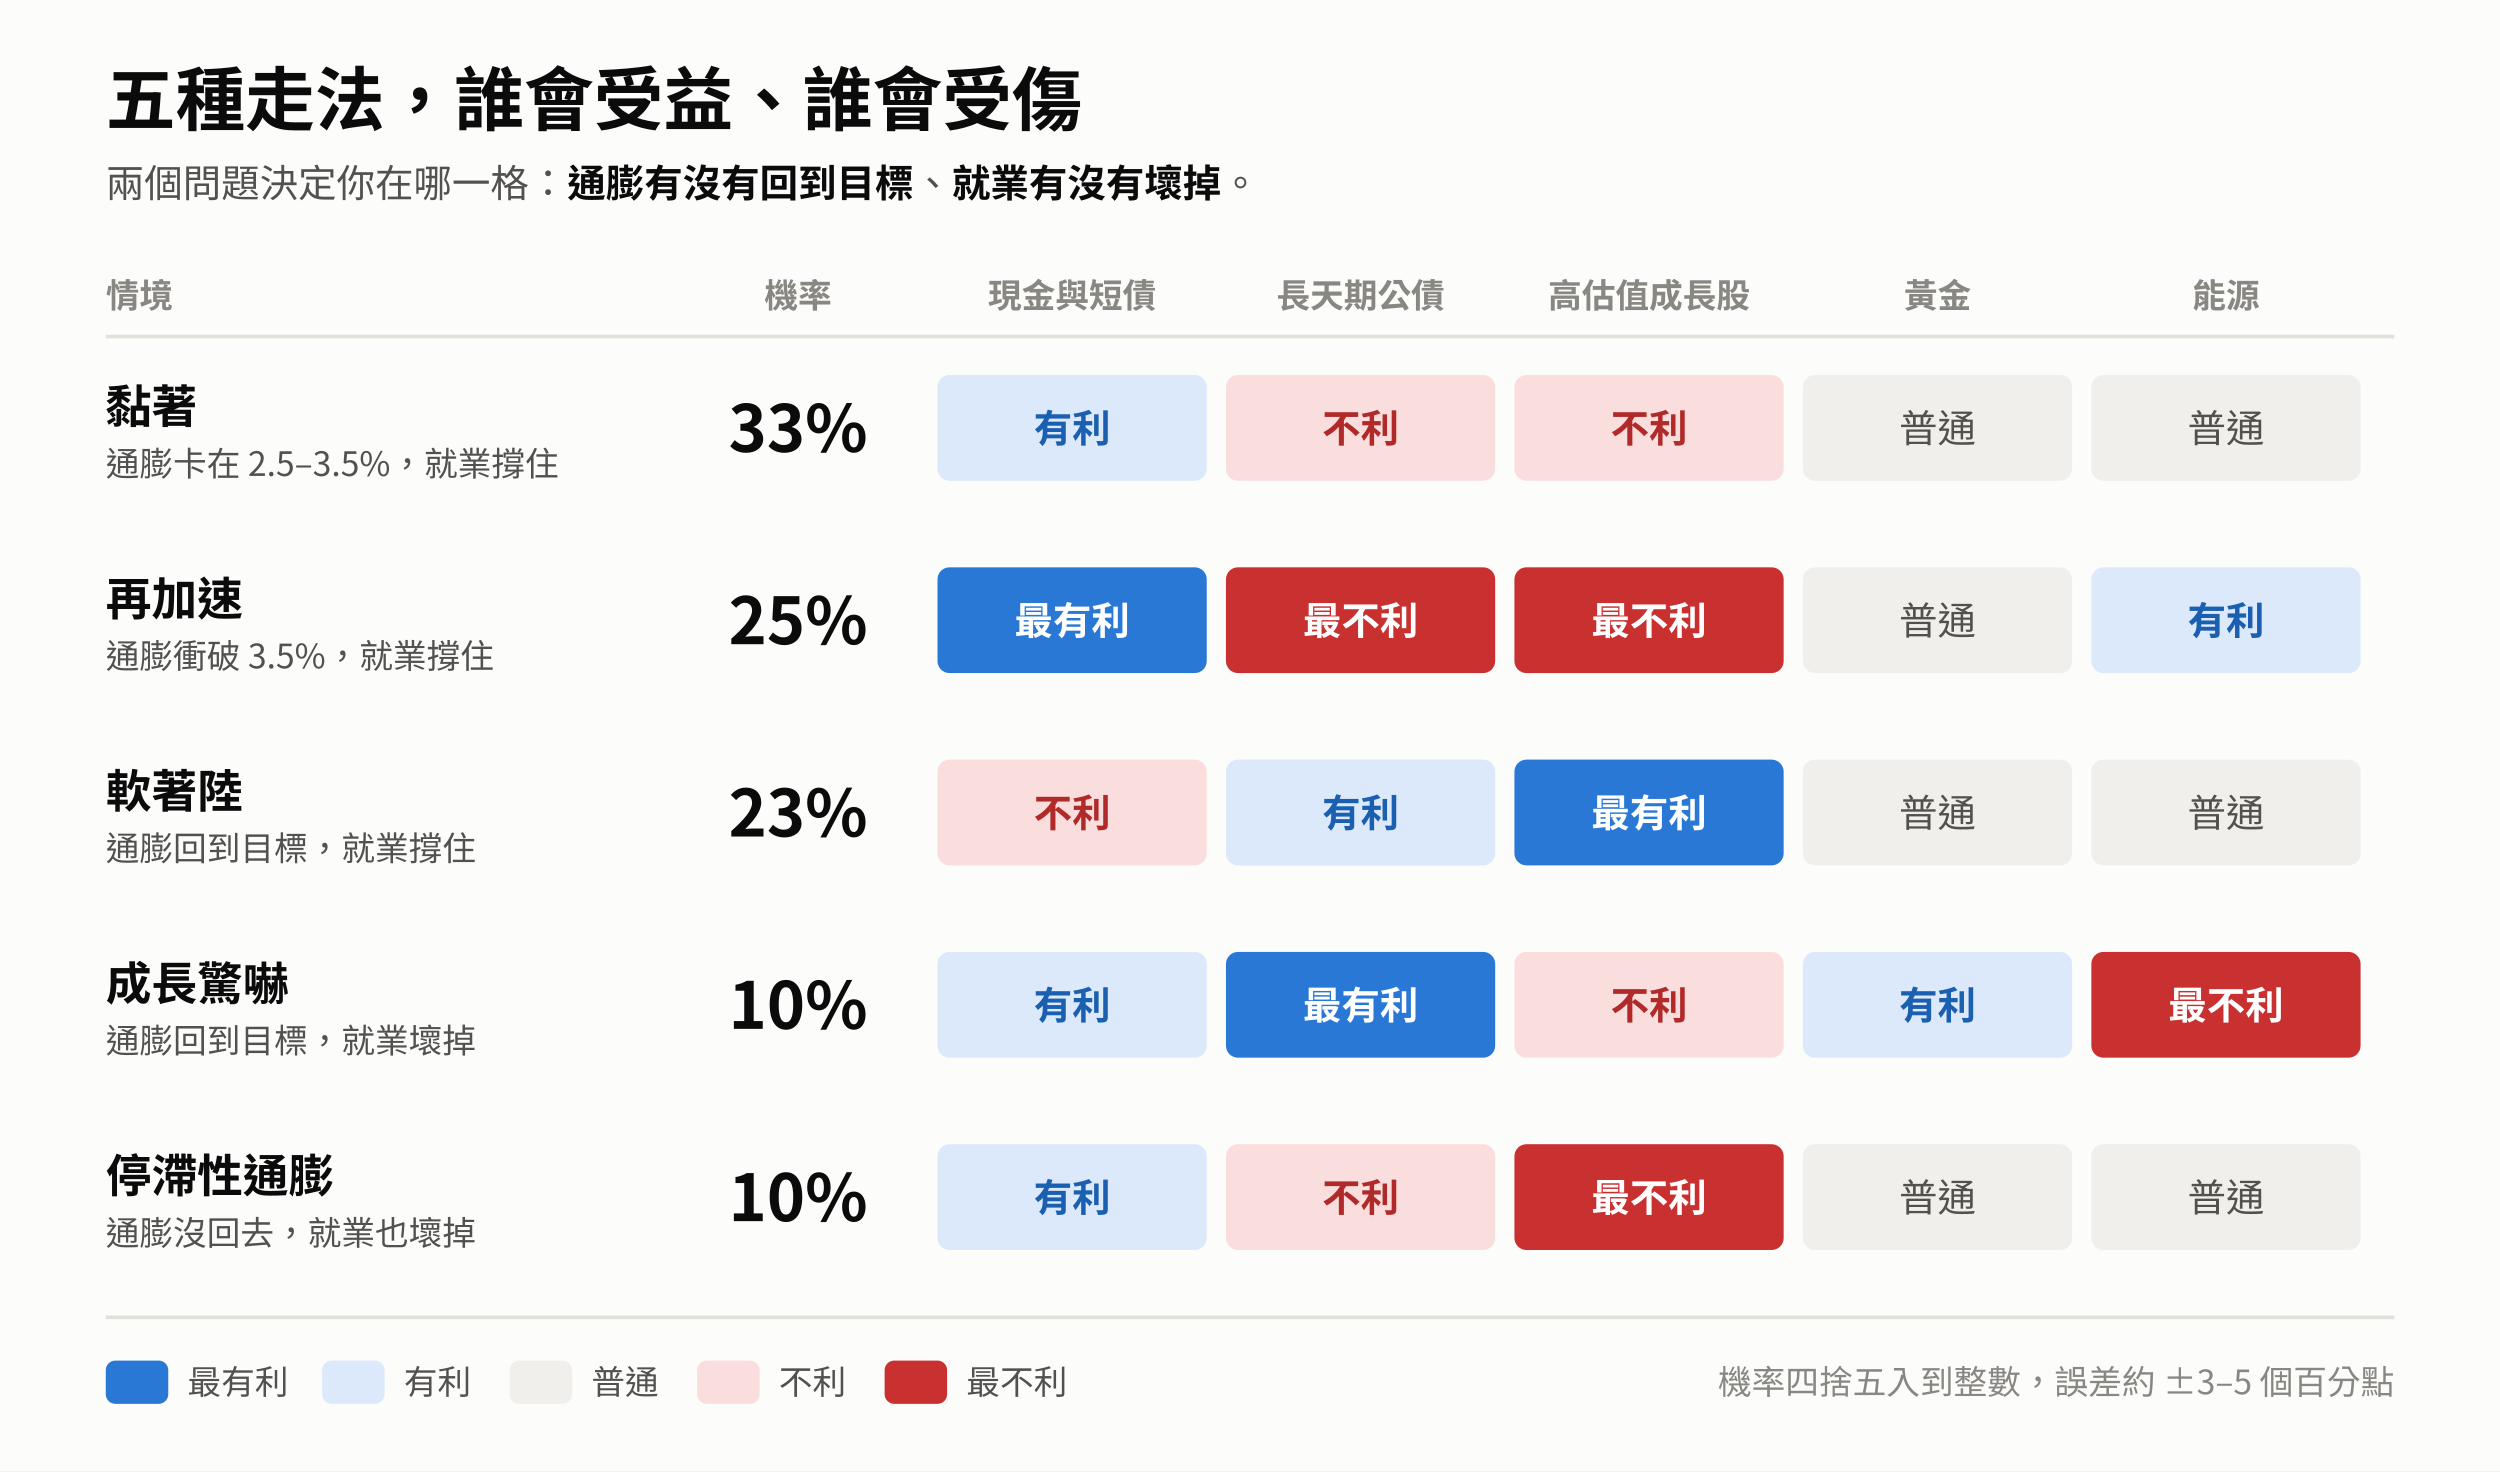
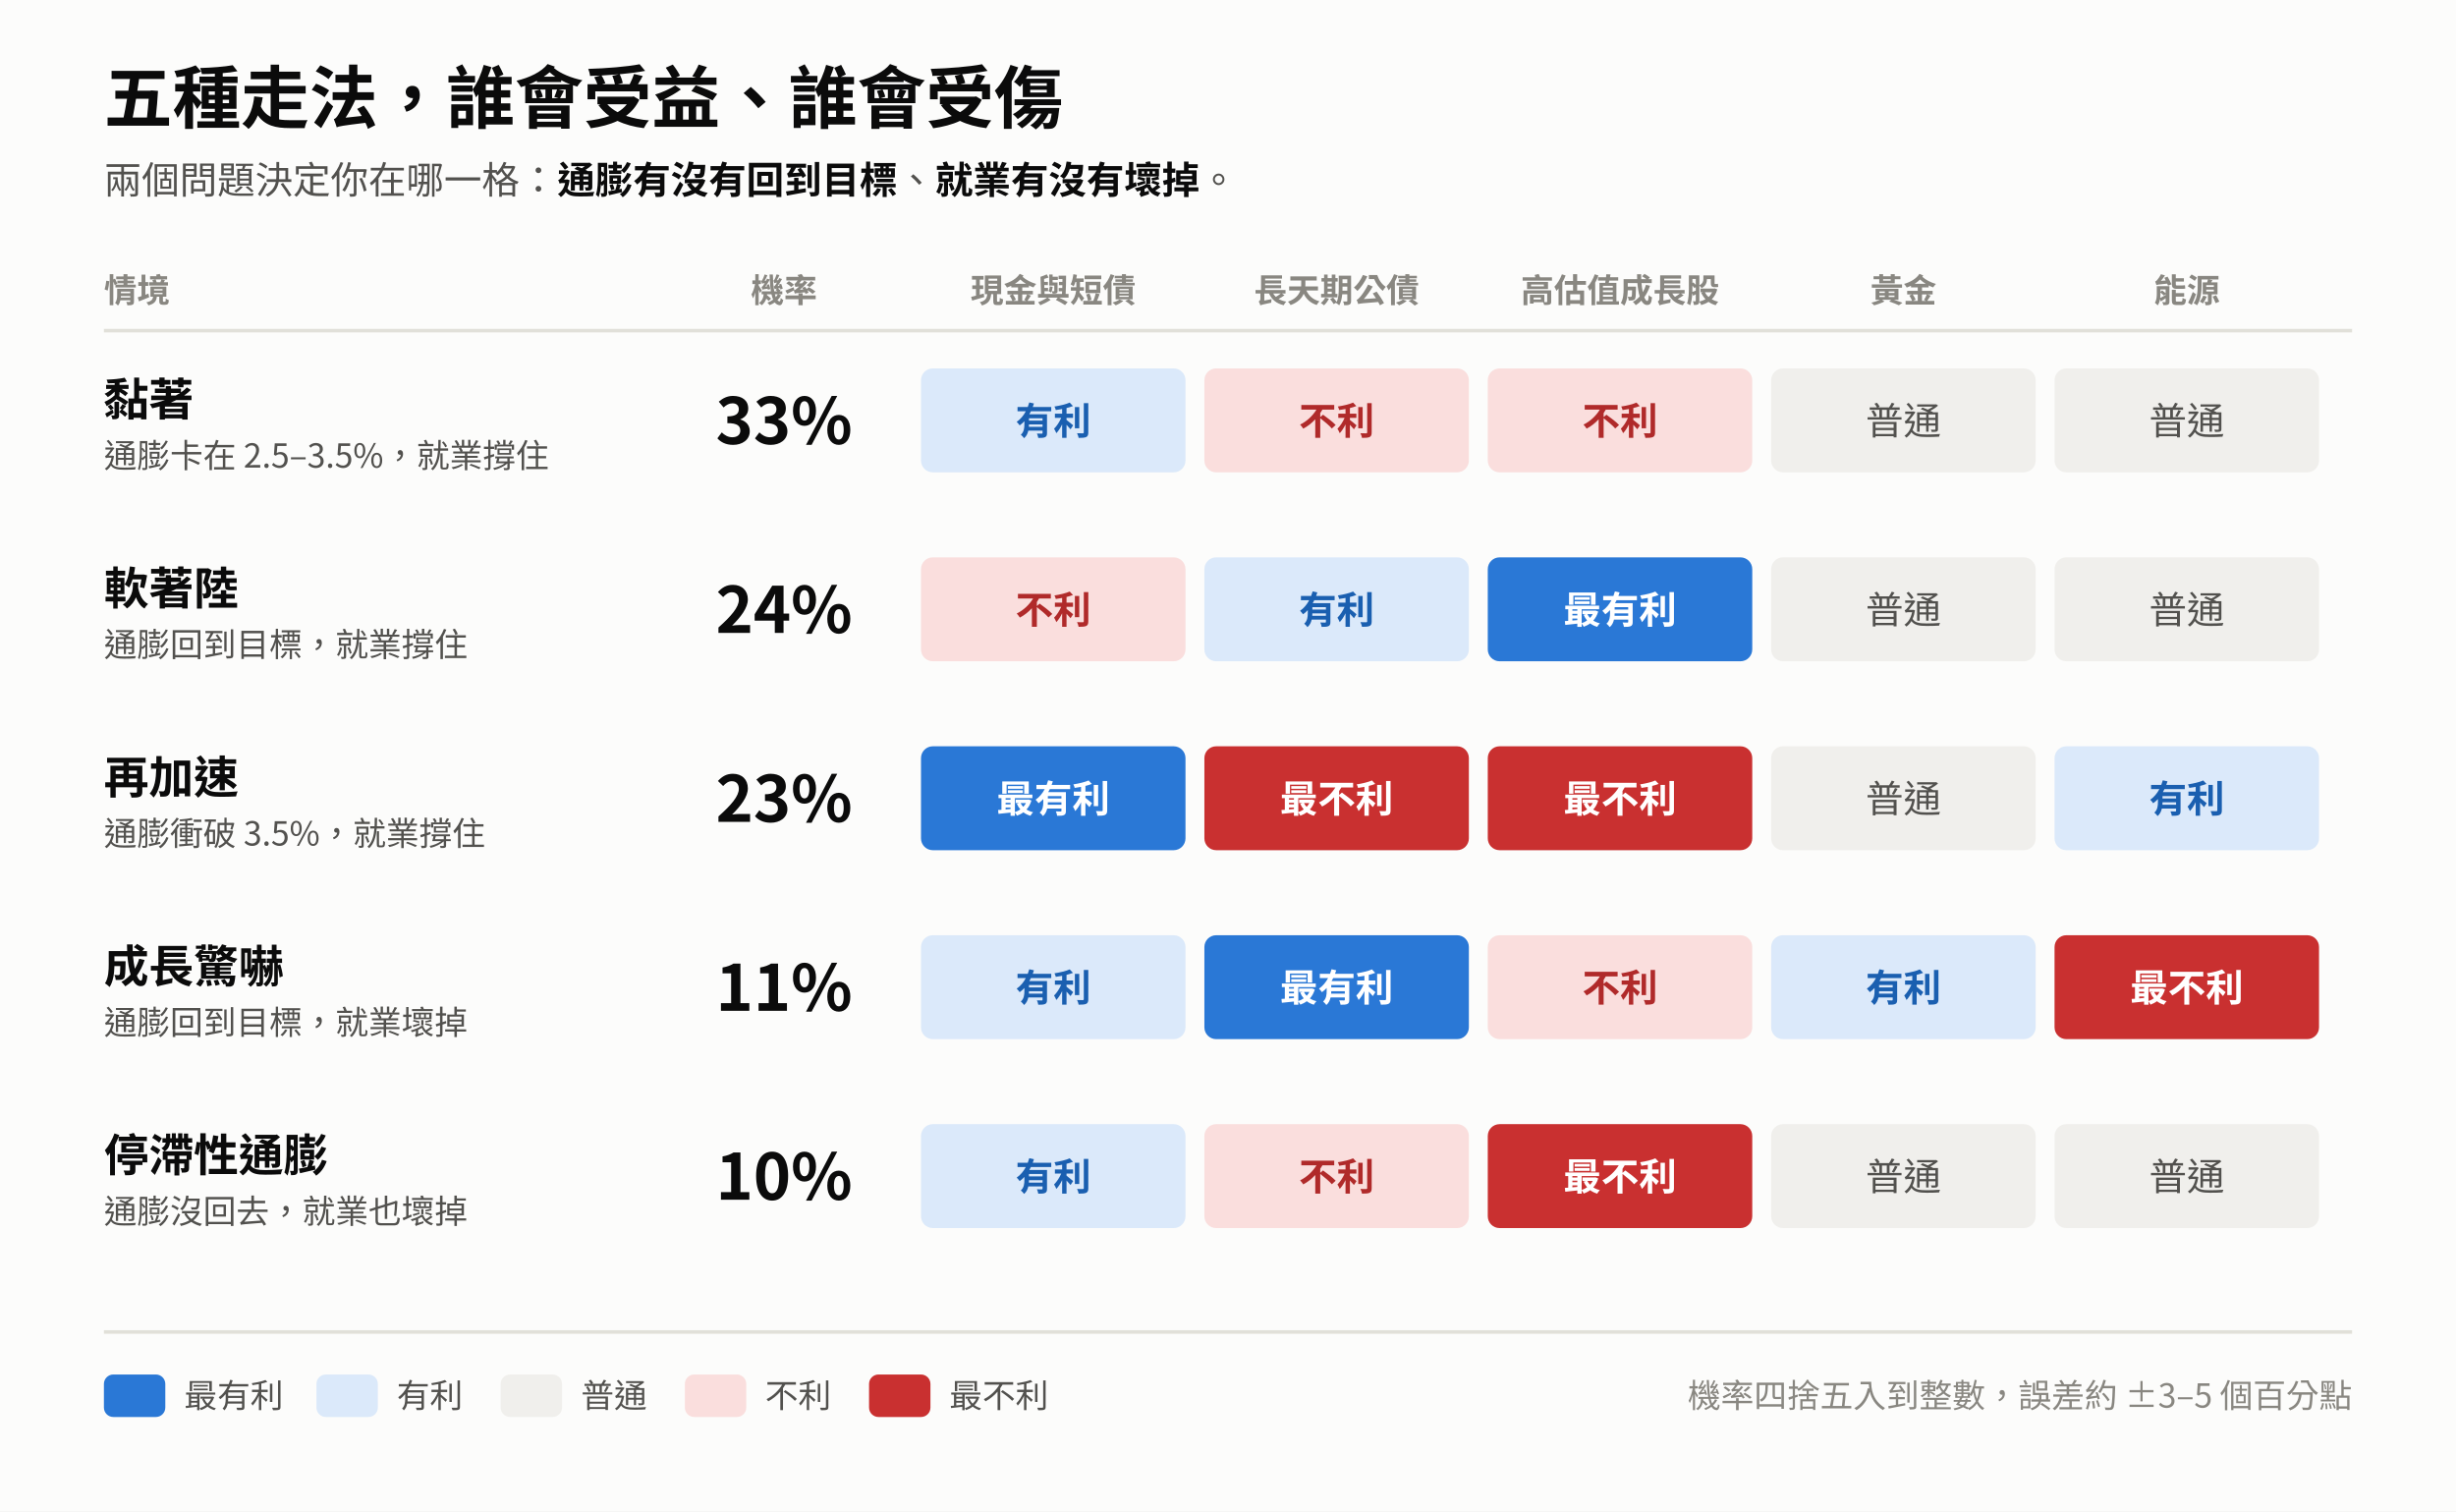
- <svg xmlns="http://www.w3.org/2000/svg" width="1040" height="612" viewBox="0 0 1040 612" font-family="WenQuanYi Zen Hei, Noto Sans CJK TC, PingFang TC, Microsoft JhengHei, sans-serif">
-   <rect width="1040" height="612" fill="#fcfcfb" />
+ <svg xmlns="http://www.w3.org/2000/svg" width="1040" height="640" viewBox="0 0 1040 640" font-family="WenQuanYi Zen Hei, Noto Sans CJK TC, PingFang TC, Microsoft JhengHei, sans-serif">
+   <rect width="1040" height="640" fill="#fcfcfb" />
  <text x="44" y="52" font-size="29" font-weight="700" fill="#0b0b0b">五種走法，誰會受益、誰會受傷</text>
  <text x="44" y="82" font-size="16" fill="#52514e">兩個問題決定你在哪一格：<tspan font-weight="700" fill="#0b0b0b">通膨有沒有回到目標</tspan>、<tspan font-weight="700" fill="#0b0b0b">就業有沒有壞掉</tspan>。</text>
  <text x="44" y="128" font-size="14" font-weight="700" fill="#898781">情境</text>
  <text x="332" y="128" font-size="14" font-weight="700" fill="#898781" text-anchor="middle">機率</text>
  <text x="446" y="128" font-size="14" font-weight="700" fill="#898781" text-anchor="middle">現金與短債</text>
  <text x="566" y="128" font-size="14" font-weight="700" fill="#898781" text-anchor="middle">長天期公債</text>
  <text x="686" y="128" font-size="14" font-weight="700" fill="#898781" text-anchor="middle">高估值成長股</text>
  <text x="806" y="128" font-size="14" font-weight="700" fill="#898781" text-anchor="middle">黃金</text>
  <text x="926" y="128" font-size="14" font-weight="700" fill="#898781" text-anchor="middle">能源</text>
  <line x1="44" y1="140" x2="996" y2="140" stroke="#e1e0d9" stroke-width="1.5" />
  <text x="44" y="176" font-size="19" font-weight="700" fill="#0b0b0b">黏著</text>
  <text x="44" y="198" font-size="14" fill="#52514e">通膨卡在 2.5–3.5%，就業撐住</text>
  <text x="332" y="188" font-size="27" font-weight="700" fill="#0b0b0b" text-anchor="middle">33%</text>
  <rect x="390" y="156" width="112" height="44" rx="5" fill="#dbe9fa" />
  <text x="446" y="184" font-size="16" font-weight="700" fill="#1a5fb0" text-anchor="middle">有利</text>
  <rect x="510" y="156" width="112" height="44" rx="5" fill="#fadedd" />
  <text x="566" y="184" font-size="16" font-weight="700" fill="#b02a2a" text-anchor="middle">不利</text>
  <rect x="630" y="156" width="112" height="44" rx="5" fill="#fadedd" />
  <text x="686" y="184" font-size="16" font-weight="700" fill="#b02a2a" text-anchor="middle">不利</text>
  <rect x="750" y="156" width="112" height="44" rx="5" fill="#f0efec" />
-   <text x="806" y="184" font-size="16" fill="#52514e" text-anchor="middle">普通</text>
+   <text x="806" y="184" font-size="16" font-weight="400" fill="#52514e" text-anchor="middle">普通</text>
  <rect x="870" y="156" width="112" height="44" rx="5" fill="#f0efec" />
-   <text x="926" y="184" font-size="16" fill="#52514e" text-anchor="middle">普通</text>
-   <text x="44" y="256" font-size="19" font-weight="700" fill="#0b0b0b">再加速</text>
-   <text x="44" y="278" font-size="14" fill="#52514e">通膨衝破 3.5%，就業撐住</text>
-   <text x="332" y="268" font-size="27" font-weight="700" fill="#0b0b0b" text-anchor="middle">25%</text>
-   <rect x="390" y="236" width="112" height="44" rx="5" fill="#2a78d6" />
-   <text x="446" y="264" font-size="16" font-weight="700" fill="#ffffff" text-anchor="middle">最有利</text>
-   <rect x="510" y="236" width="112" height="44" rx="5" fill="#c93030" />
-   <text x="566" y="264" font-size="16" font-weight="700" fill="#ffffff" text-anchor="middle">最不利</text>
-   <rect x="630" y="236" width="112" height="44" rx="5" fill="#c93030" />
-   <text x="686" y="264" font-size="16" font-weight="700" fill="#ffffff" text-anchor="middle">最不利</text>
+   <text x="926" y="184" font-size="16" font-weight="400" fill="#52514e" text-anchor="middle">普通</text>
+   <text x="44" y="256" font-size="19" font-weight="700" fill="#0b0b0b">軟著陸</text>
+   <text x="44" y="278" font-size="14" fill="#52514e">通膨回到目標，就業撐住</text>
+   <text x="332" y="268" font-size="27" font-weight="700" fill="#0b0b0b" text-anchor="middle">24%</text>
+   <rect x="390" y="236" width="112" height="44" rx="5" fill="#fadedd" />
+   <text x="446" y="264" font-size="16" font-weight="700" fill="#b02a2a" text-anchor="middle">不利</text>
+   <rect x="510" y="236" width="112" height="44" rx="5" fill="#dbe9fa" />
+   <text x="566" y="264" font-size="16" font-weight="700" fill="#1a5fb0" text-anchor="middle">有利</text>
+   <rect x="630" y="236" width="112" height="44" rx="5" fill="#2a78d6" />
+   <text x="686" y="264" font-size="16" font-weight="700" fill="#ffffff" text-anchor="middle">最有利</text>
  <rect x="750" y="236" width="112" height="44" rx="5" fill="#f0efec" />
-   <text x="806" y="264" font-size="16" fill="#52514e" text-anchor="middle">普通</text>
-   <rect x="870" y="236" width="112" height="44" rx="5" fill="#dbe9fa" />
-   <text x="926" y="264" font-size="16" font-weight="700" fill="#1a5fb0" text-anchor="middle">有利</text>
-   <text x="44" y="336" font-size="19" font-weight="700" fill="#0b0b0b">軟著陸</text>
-   <text x="44" y="358" font-size="14" fill="#52514e">通膨回到目標，就業撐住</text>
+   <text x="806" y="264" font-size="16" font-weight="400" fill="#52514e" text-anchor="middle">普通</text>
+   <rect x="870" y="236" width="112" height="44" rx="5" fill="#f0efec" />
+   <text x="926" y="264" font-size="16" font-weight="400" fill="#52514e" text-anchor="middle">普通</text>
+   <text x="44" y="336" font-size="19" font-weight="700" fill="#0b0b0b">再加速</text>
+   <text x="44" y="358" font-size="14" fill="#52514e">通膨衝破 3.5%，就業撐住</text>
  <text x="332" y="348" font-size="27" font-weight="700" fill="#0b0b0b" text-anchor="middle">23%</text>
-   <rect x="390" y="316" width="112" height="44" rx="5" fill="#fadedd" />
-   <text x="446" y="344" font-size="16" font-weight="700" fill="#b02a2a" text-anchor="middle">不利</text>
-   <rect x="510" y="316" width="112" height="44" rx="5" fill="#dbe9fa" />
-   <text x="566" y="344" font-size="16" font-weight="700" fill="#1a5fb0" text-anchor="middle">有利</text>
-   <rect x="630" y="316" width="112" height="44" rx="5" fill="#2a78d6" />
-   <text x="686" y="344" font-size="16" font-weight="700" fill="#ffffff" text-anchor="middle">最有利</text>
+   <rect x="390" y="316" width="112" height="44" rx="5" fill="#2a78d6" />
+   <text x="446" y="344" font-size="16" font-weight="700" fill="#ffffff" text-anchor="middle">最有利</text>
+   <rect x="510" y="316" width="112" height="44" rx="5" fill="#c93030" />
+   <text x="566" y="344" font-size="16" font-weight="700" fill="#ffffff" text-anchor="middle">最不利</text>
+   <rect x="630" y="316" width="112" height="44" rx="5" fill="#c93030" />
+   <text x="686" y="344" font-size="16" font-weight="700" fill="#ffffff" text-anchor="middle">最不利</text>
  <rect x="750" y="316" width="112" height="44" rx="5" fill="#f0efec" />
-   <text x="806" y="344" font-size="16" fill="#52514e" text-anchor="middle">普通</text>
-   <rect x="870" y="316" width="112" height="44" rx="5" fill="#f0efec" />
-   <text x="926" y="344" font-size="16" fill="#52514e" text-anchor="middle">普通</text>
+   <text x="806" y="344" font-size="16" font-weight="400" fill="#52514e" text-anchor="middle">普通</text>
+   <rect x="870" y="316" width="112" height="44" rx="5" fill="#dbe9fa" />
+   <text x="926" y="344" font-size="16" font-weight="700" fill="#1a5fb0" text-anchor="middle">有利</text>
  <text x="44" y="416" font-size="19" font-weight="700" fill="#0b0b0b">成長驚嚇</text>
  <text x="44" y="438" font-size="14" fill="#52514e">通膨回到目標，就業壞掉</text>
-   <text x="332" y="428" font-size="27" font-weight="700" fill="#0b0b0b" text-anchor="middle">10%</text>
+   <text x="332" y="428" font-size="27" font-weight="700" fill="#0b0b0b" text-anchor="middle">11%</text>
  <rect x="390" y="396" width="112" height="44" rx="5" fill="#dbe9fa" />
  <text x="446" y="424" font-size="16" font-weight="700" fill="#1a5fb0" text-anchor="middle">有利</text>
  <rect x="510" y="396" width="112" height="44" rx="5" fill="#2a78d6" />
  <text x="566" y="424" font-size="16" font-weight="700" fill="#ffffff" text-anchor="middle">最有利</text>
  <rect x="630" y="396" width="112" height="44" rx="5" fill="#fadedd" />
  <text x="686" y="424" font-size="16" font-weight="700" fill="#b02a2a" text-anchor="middle">不利</text>
  <rect x="750" y="396" width="112" height="44" rx="5" fill="#dbe9fa" />
  <text x="806" y="424" font-size="16" font-weight="700" fill="#1a5fb0" text-anchor="middle">有利</text>
  <rect x="870" y="396" width="112" height="44" rx="5" fill="#c93030" />
  <text x="926" y="424" font-size="16" font-weight="700" fill="#ffffff" text-anchor="middle">最不利</text>
  <text x="44" y="496" font-size="19" font-weight="700" fill="#0b0b0b">停滯性通膨</text>
  <text x="44" y="518" font-size="14" fill="#52514e">通膨沒回去，就業也壞掉</text>
  <text x="332" y="508" font-size="27" font-weight="700" fill="#0b0b0b" text-anchor="middle">10%</text>
  <rect x="390" y="476" width="112" height="44" rx="5" fill="#dbe9fa" />
  <text x="446" y="504" font-size="16" font-weight="700" fill="#1a5fb0" text-anchor="middle">有利</text>
  <rect x="510" y="476" width="112" height="44" rx="5" fill="#fadedd" />
  <text x="566" y="504" font-size="16" font-weight="700" fill="#b02a2a" text-anchor="middle">不利</text>
  <rect x="630" y="476" width="112" height="44" rx="5" fill="#c93030" />
  <text x="686" y="504" font-size="16" font-weight="700" fill="#ffffff" text-anchor="middle">最不利</text>
  <rect x="750" y="476" width="112" height="44" rx="5" fill="#f0efec" />
-   <text x="806" y="504" font-size="16" fill="#52514e" text-anchor="middle">普通</text>
+   <text x="806" y="504" font-size="16" font-weight="400" fill="#52514e" text-anchor="middle">普通</text>
  <rect x="870" y="476" width="112" height="44" rx="5" fill="#f0efec" />
-   <text x="926" y="504" font-size="16" fill="#52514e" text-anchor="middle">普通</text>
-   <line x1="44" y1="548" x2="996" y2="548" stroke="#e1e0d9" stroke-width="1.5" />
-   <rect x="44" y="566" width="26" height="18" rx="4" fill="#2a78d6" />
-   <text x="78" y="580" font-size="14" fill="#52514e">最有利</text>
-   <rect x="134" y="566" width="26" height="18" rx="4" fill="#dbe9fa" />
-   <text x="168" y="580" font-size="14" fill="#52514e">有利</text>
-   <rect x="212" y="566" width="26" height="18" rx="4" fill="#f0efec" />
-   <text x="246" y="580" font-size="14" fill="#52514e">普通</text>
-   <rect x="290" y="566" width="26" height="18" rx="4" fill="#fadedd" />
-   <text x="324" y="580" font-size="14" fill="#52514e">不利</text>
-   <rect x="368" y="566" width="26" height="18" rx="4" fill="#c93030" />
-   <text x="402" y="580" font-size="14" fill="#52514e">最不利</text>
-   <text x="996" y="580" font-size="14" fill="#898781" text-anchor="end">機率四捨五入到整數，誤差約 ±3–5 個百分點</text>
+   <text x="926" y="504" font-size="16" font-weight="400" fill="#52514e" text-anchor="middle">普通</text>
+   <line x1="44" y1="564" x2="996" y2="564" stroke="#e1e0d9" stroke-width="1.5" />
+   <rect x="44" y="582" width="26" height="18" rx="4" fill="#2a78d6" />
+   <text x="78" y="596" font-size="14" fill="#52514e">最有利</text>
+   <rect x="134" y="582" width="26" height="18" rx="4" fill="#dbe9fa" />
+   <text x="168" y="596" font-size="14" fill="#52514e">有利</text>
+   <rect x="212" y="582" width="26" height="18" rx="4" fill="#f0efec" />
+   <text x="246" y="596" font-size="14" fill="#52514e">普通</text>
+   <rect x="290" y="582" width="26" height="18" rx="4" fill="#fadedd" />
+   <text x="324" y="596" font-size="14" fill="#52514e">不利</text>
+   <rect x="368" y="582" width="26" height="18" rx="4" fill="#c93030" />
+   <text x="402" y="596" font-size="14" fill="#52514e">最不利</text>
+   <text x="996" y="596" font-size="14" fill="#898781" text-anchor="end">機率四捨五入到整數，誤差約 ±3–5 個百分點</text>
</svg>
